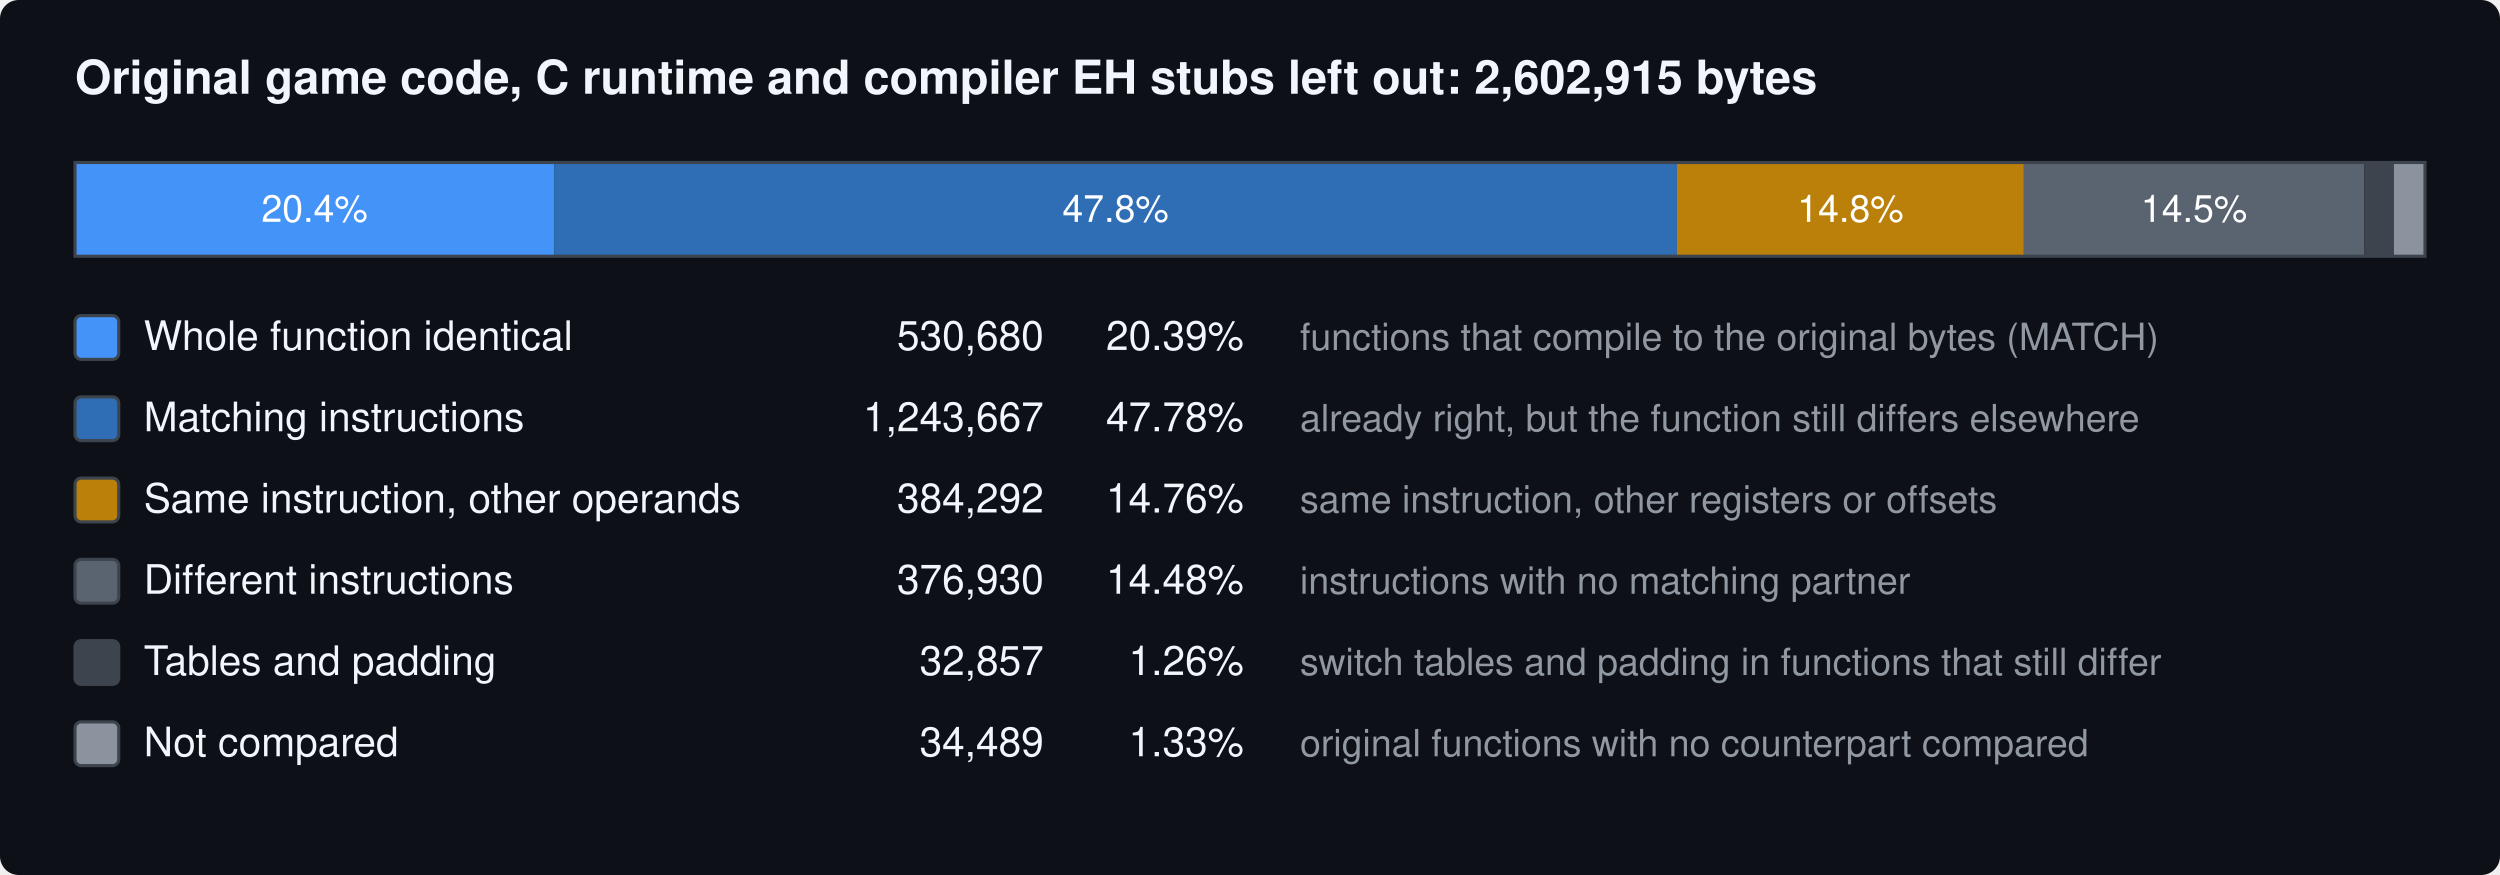
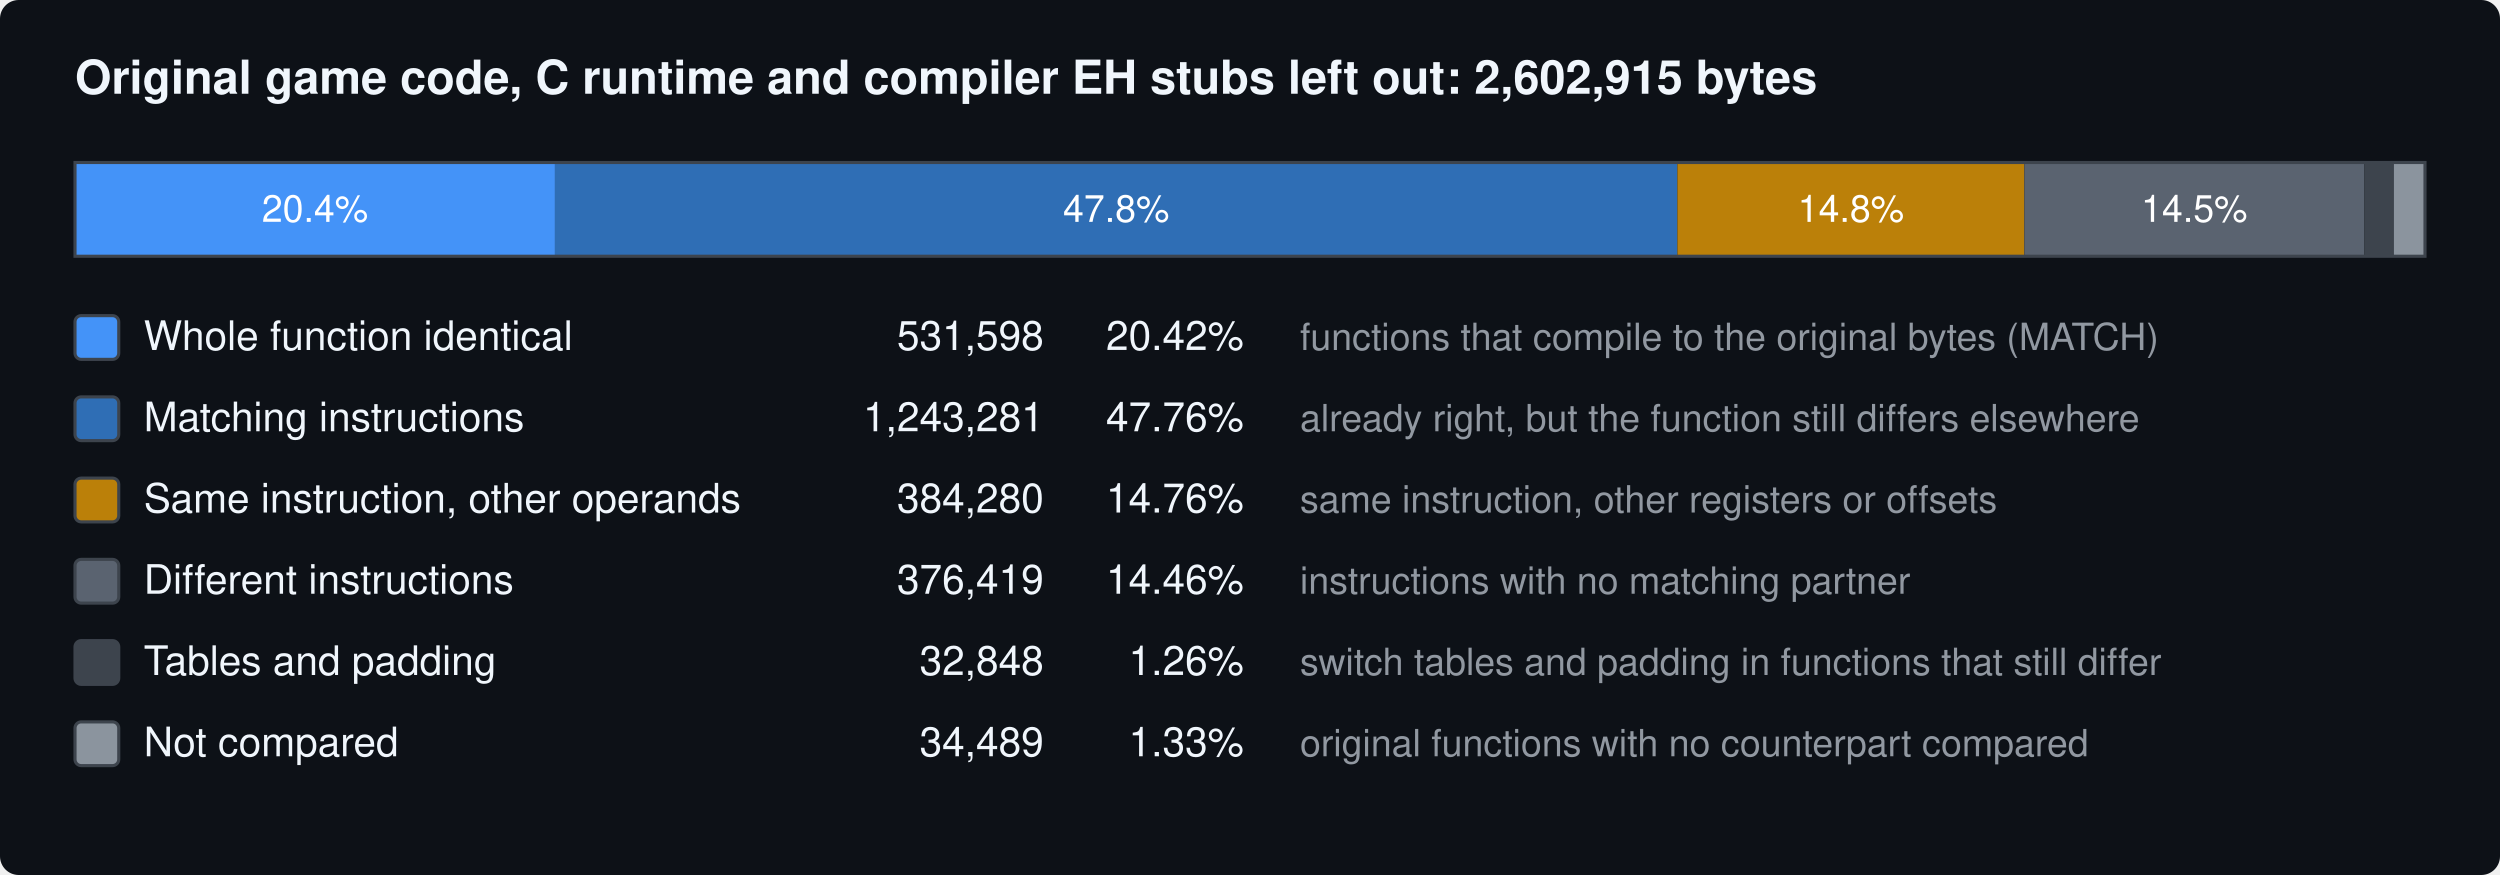
<svg xmlns="http://www.w3.org/2000/svg" width="800" height="280" viewBox="0 0 800 280" font-family="system-ui, -apple-system, Segoe UI, Helvetica, Arial, sans-serif">
  <rect width="800" height="280" rx="6" fill="#0d1117" />
  <text x="24" y="30" font-size="15" font-weight="600" fill="#f0f6fc">Original game code, C runtime and compiler EH stubs left out: 2,602,915 bytes</text>
-   <rect x="24.00" y="52" width="153.32" height="30" fill="#4493f8" />
-   <text x="100.66" y="71" font-size="12" text-anchor="middle" fill="#ffffff">20.4%</text>
-   <rect x="177.32" y="52" width="359.30" height="30" fill="#2f6eb5" />
-   <text x="356.97" y="71" font-size="12" text-anchor="middle" fill="#ffffff">47.8%</text>
-   <rect x="536.62" y="52" width="111.02" height="30" fill="#bb8009" />
-   <text x="592.13" y="71" font-size="12" text-anchor="middle" fill="#ffffff">14.8%</text>
-   <rect x="647.65" y="52" width="108.90" height="30" fill="#5a6370" />
-   <text x="702.09" y="71" font-size="12" text-anchor="middle" fill="#ffffff">14.5%</text>
-   <rect x="756.54" y="52" width="9.49" height="30" fill="#3d444d" />
+   <rect x="24.00" y="52" width="153.58" height="30" fill="#4493f8" />
+   <text x="100.79" y="71" font-size="12" text-anchor="middle" fill="#ffffff">20.4%</text>
+   <rect x="177.58" y="52" width="359.19" height="30" fill="#2f6eb5" />
+   <text x="357.18" y="71" font-size="12" text-anchor="middle" fill="#ffffff">47.8%</text>
+   <rect x="536.77" y="52" width="111.02" height="30" fill="#bb8009" />
+   <text x="592.29" y="71" font-size="12" text-anchor="middle" fill="#ffffff">14.8%</text>
+   <rect x="647.80" y="52" width="108.75" height="30" fill="#5a6370" />
+   <text x="702.17" y="71" font-size="12" text-anchor="middle" fill="#ffffff">14.5%</text>
+   <rect x="756.55" y="52" width="9.49" height="30" fill="#3d444d" />
  <rect x="766.04" y="52" width="9.96" height="30" fill="#8b949e" />
  <rect x="24" y="52" width="752" height="30" fill="none" stroke="#3d444d" />
  <rect x="24" y="101" width="14" height="14" rx="2" fill="#4493f8" stroke="#3d444d" />
  <text x="46" y="112" font-size="13" fill="#f0f6fc">Whole function identical</text>
-   <text x="334" y="112" font-size="13" text-anchor="end" fill="#f0f6fc">530,680</text>
-   <text x="398" y="112" font-size="13" text-anchor="end" fill="#f0f6fc">20.39%</text>
+   <text x="334" y="112" font-size="13" text-anchor="end" fill="#f0f6fc">531,598</text>
+   <text x="398" y="112" font-size="13" text-anchor="end" fill="#f0f6fc">20.42%</text>
  <text x="416" y="112" font-size="12" fill="#9198a1">functions that compile to the original bytes (MATCH)</text>
  <rect x="24" y="127" width="14" height="14" rx="2" fill="#2f6eb5" stroke="#3d444d" />
  <text x="46" y="138" font-size="13" fill="#f0f6fc">Matching instructions</text>
-   <text x="334" y="138" font-size="13" text-anchor="end" fill="#f0f6fc">1,243,667</text>
-   <text x="398" y="138" font-size="13" text-anchor="end" fill="#f0f6fc">47.78%</text>
+   <text x="334" y="138" font-size="13" text-anchor="end" fill="#f0f6fc">1,243,281</text>
+   <text x="398" y="138" font-size="13" text-anchor="end" fill="#f0f6fc">47.76%</text>
  <text x="416" y="138" font-size="12" fill="#9198a1">already right, but the function still differs elsewhere</text>
  <rect x="24" y="153" width="14" height="14" rx="2" fill="#bb8009" stroke="#3d444d" />
  <text x="46" y="164" font-size="13" fill="#f0f6fc">Same instruction, other operands</text>
-   <text x="334" y="164" font-size="13" text-anchor="end" fill="#f0f6fc">384,292</text>
+   <text x="334" y="164" font-size="13" text-anchor="end" fill="#f0f6fc">384,280</text>
  <text x="398" y="164" font-size="13" text-anchor="end" fill="#f0f6fc">14.76%</text>
  <text x="416" y="164" font-size="12" fill="#9198a1">same instruction, other registers or offsets</text>
  <rect x="24" y="179" width="14" height="14" rx="2" fill="#5a6370" stroke="#3d444d" />
  <text x="46" y="190" font-size="13" fill="#f0f6fc">Different instructions</text>
-   <text x="334" y="190" font-size="13" text-anchor="end" fill="#f0f6fc">376,930</text>
-   <text x="398" y="190" font-size="13" text-anchor="end" fill="#f0f6fc">14.48%</text>
+   <text x="334" y="190" font-size="13" text-anchor="end" fill="#f0f6fc">376,419</text>
+   <text x="398" y="190" font-size="13" text-anchor="end" fill="#f0f6fc">14.46%</text>
  <text x="416" y="190" font-size="12" fill="#9198a1">instructions with no matching partner</text>
  <rect x="24" y="205" width="14" height="14" rx="2" fill="#3d444d" stroke="#3d444d" />
  <text x="46" y="216" font-size="13" fill="#f0f6fc">Tables and padding</text>
-   <text x="334" y="216" font-size="13" text-anchor="end" fill="#f0f6fc">32,857</text>
+   <text x="334" y="216" font-size="13" text-anchor="end" fill="#f0f6fc">32,848</text>
  <text x="398" y="216" font-size="13" text-anchor="end" fill="#f0f6fc">1.26%</text>
  <text x="416" y="216" font-size="12" fill="#9198a1">switch tables and padding in functions that still differ</text>
  <rect x="24" y="231" width="14" height="14" rx="2" fill="#8b949e" stroke="#3d444d" />
  <text x="46" y="242" font-size="13" fill="#f0f6fc">Not compared</text>
  <text x="334" y="242" font-size="13" text-anchor="end" fill="#f0f6fc">34,489</text>
  <text x="398" y="242" font-size="13" text-anchor="end" fill="#f0f6fc">1.33%</text>
  <text x="416" y="242" font-size="12" fill="#9198a1">original functions with no counterpart compared</text>
</svg>
